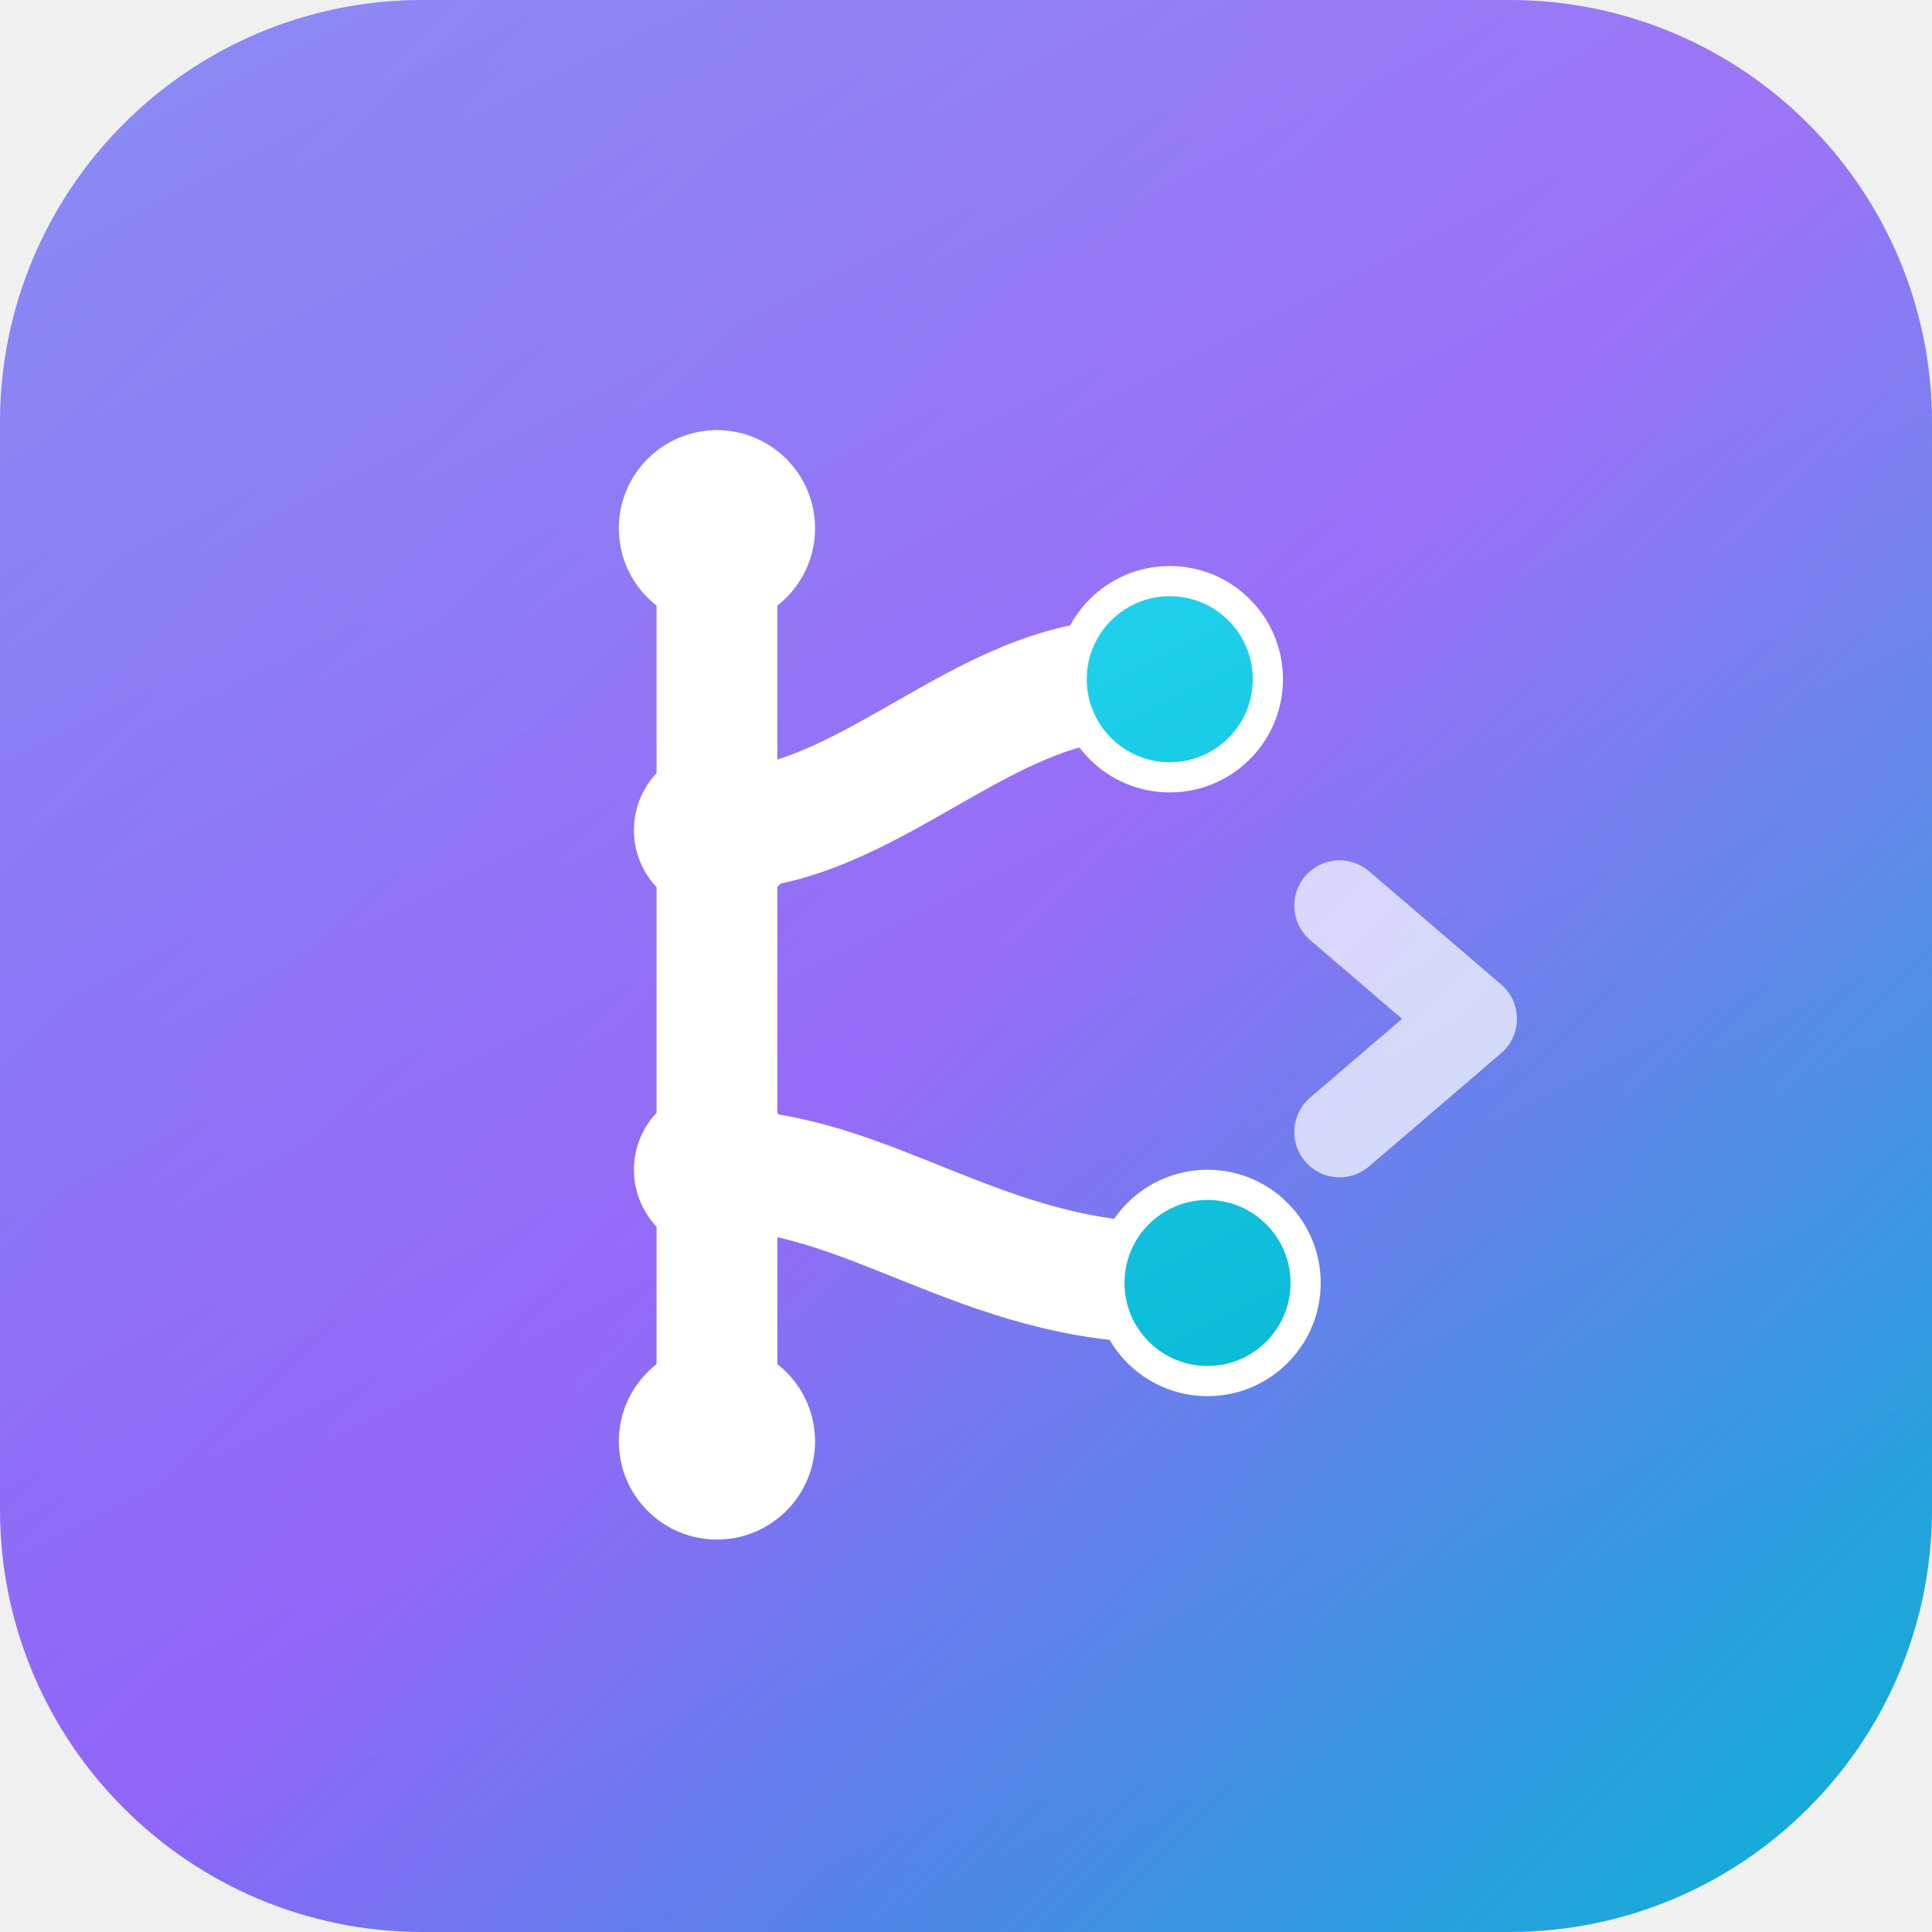
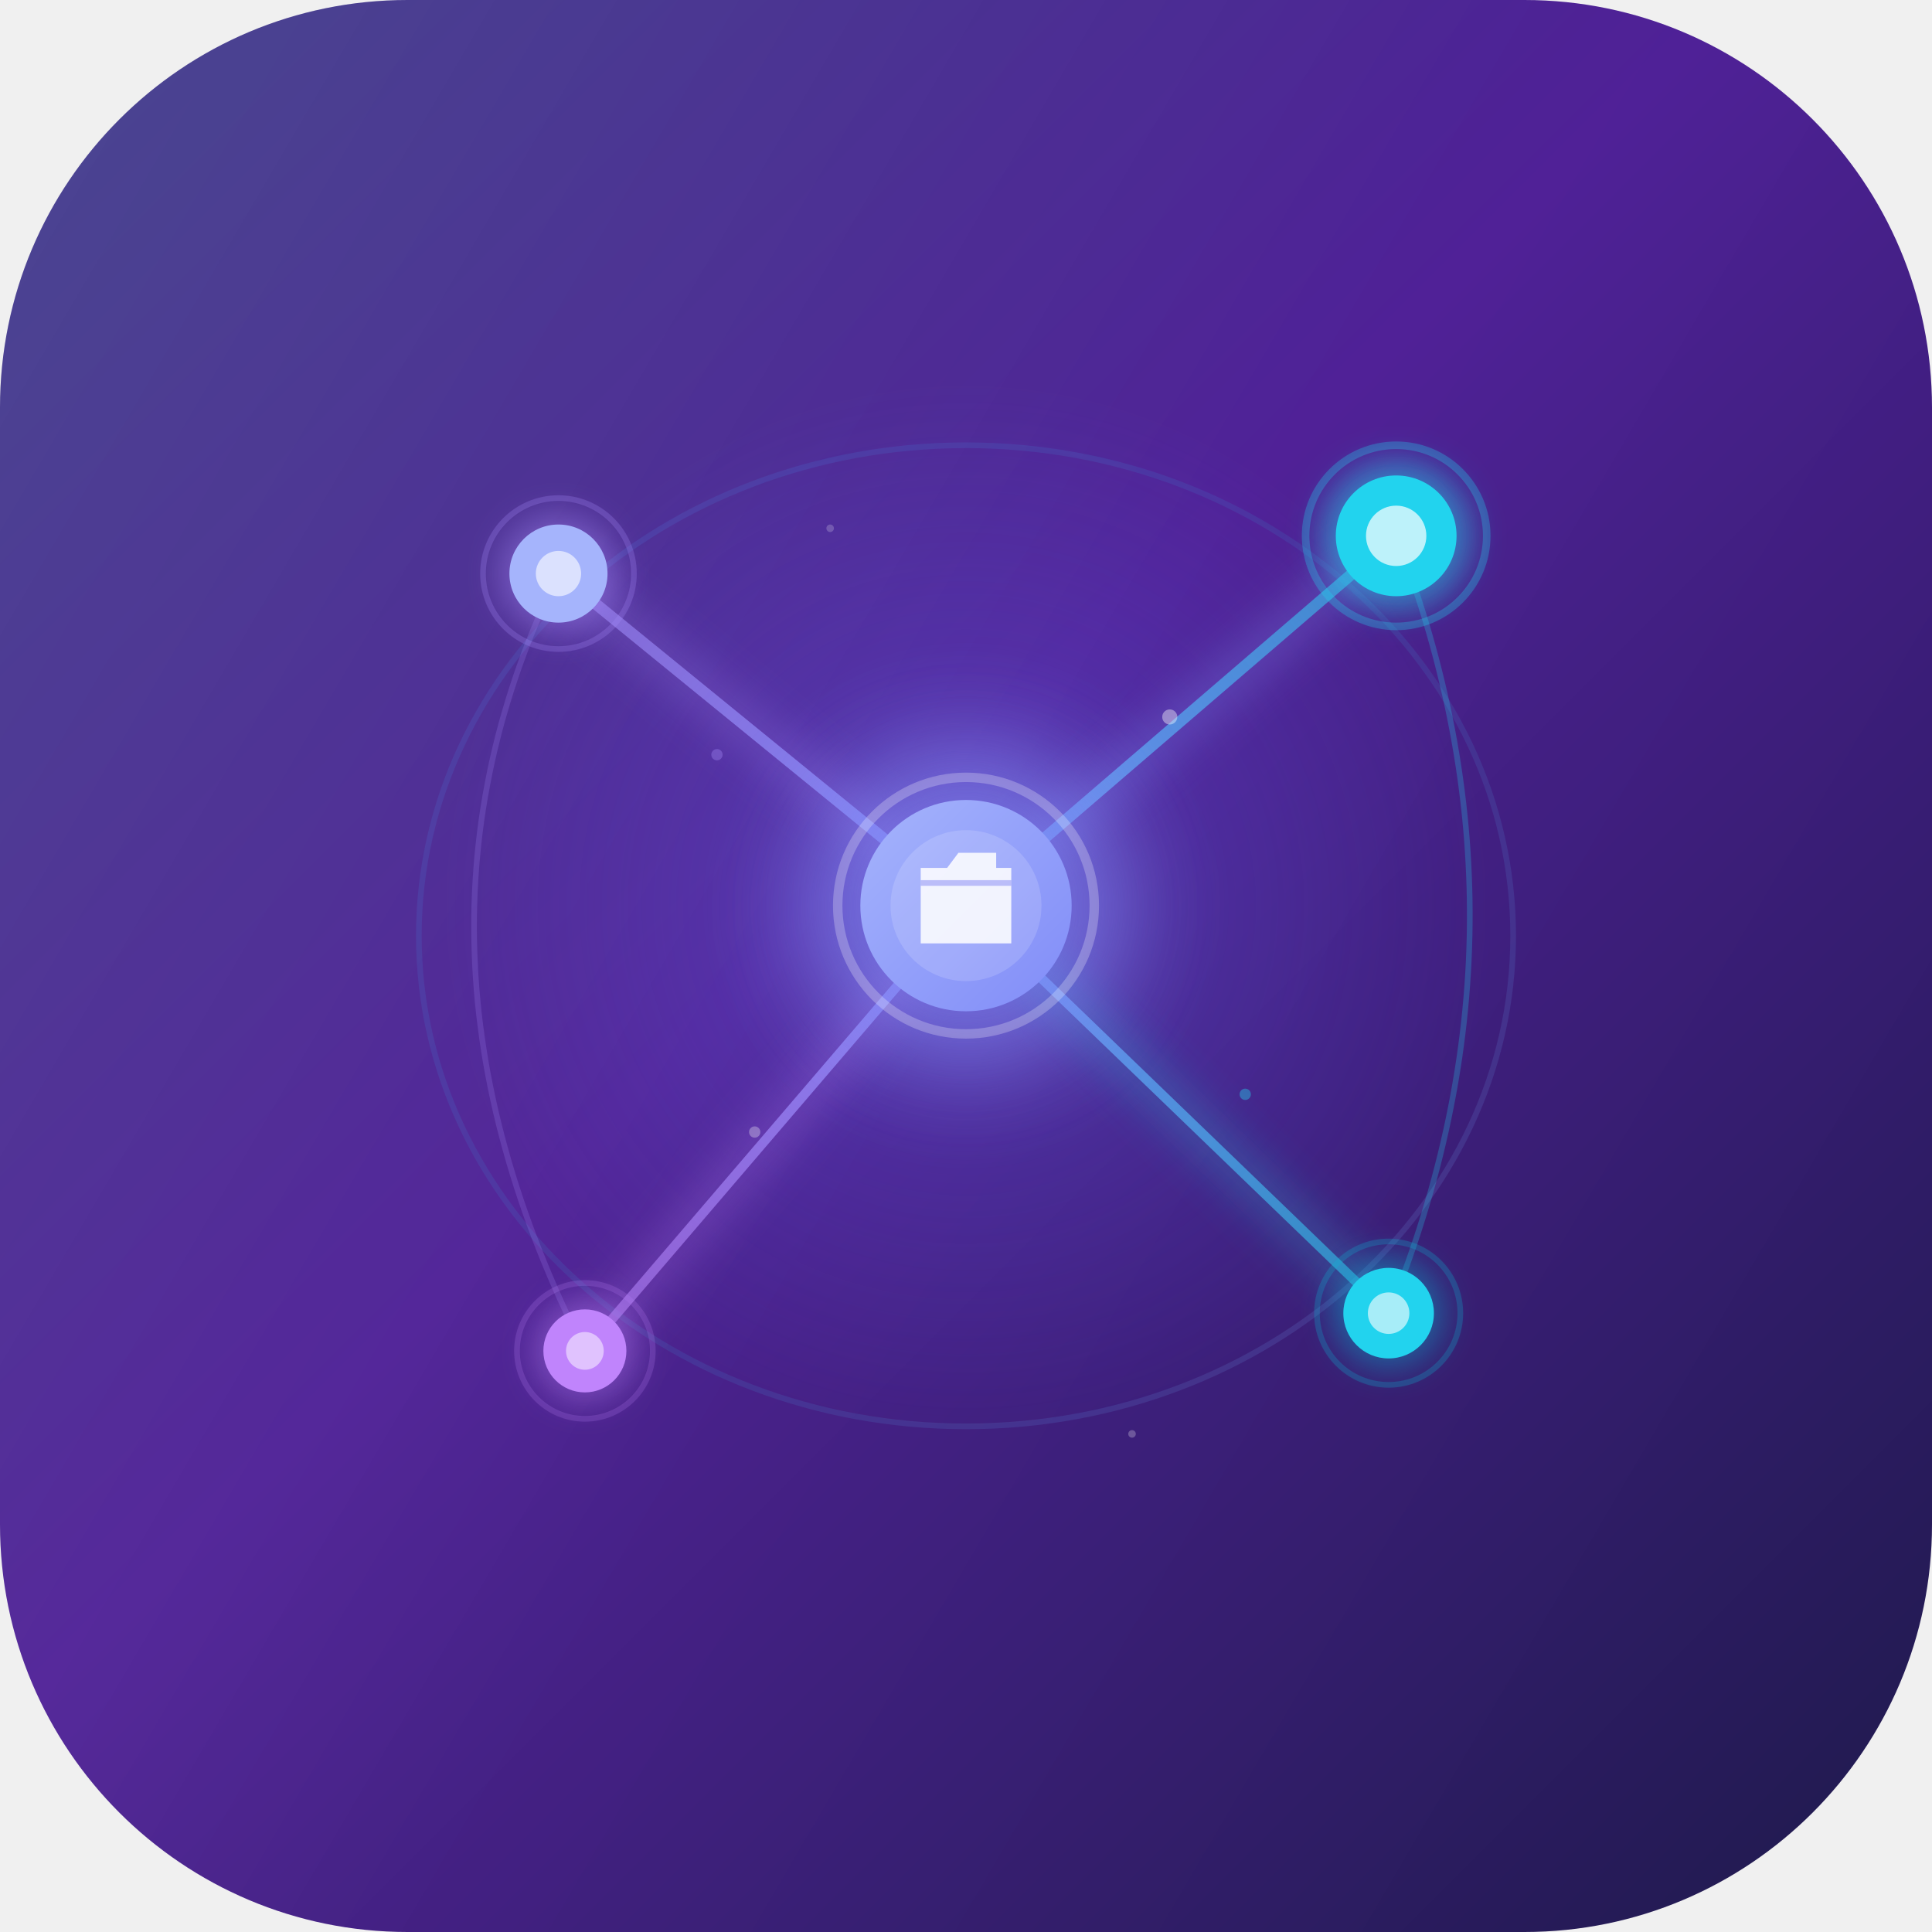
<svg xmlns="http://www.w3.org/2000/svg" viewBox="0 0 512 512" fill="none">
  <defs>
    <linearGradient id="bg" x1="0" y1="0" x2="512" y2="512" gradientUnits="userSpaceOnUse">
-       <stop offset="0%" stop-color="#6366f1" />
-       <stop offset="50%" stop-color="#8b5cf6" />
-       <stop offset="100%" stop-color="#06b6d4" />
+       <stop offset="0%" stop-color="#312e81" />
+       <stop offset="45%" stop-color="#4c1d95" />
+       <stop offset="100%" stop-color="#1e1b4b" />
    </linearGradient>
-     <linearGradient id="shine" x1="0" y1="0" x2="256" y2="512" gradientUnits="userSpaceOnUse">
-       <stop offset="0%" stop-color="#ffffff" stop-opacity="0.25" />
+     <linearGradient id="shine" x1="0" y1="0" x2="512" y2="300" gradientUnits="userSpaceOnUse">
+       <stop offset="0%" stop-color="#ffffff" stop-opacity="0.12" />
+       <stop offset="60%" stop-color="#ffffff" stop-opacity="0.02" />
      <stop offset="100%" stop-color="#ffffff" stop-opacity="0" />
    </linearGradient>
-     <linearGradient id="accent" x1="280" y1="140" x2="400" y2="380" gradientUnits="userSpaceOnUse">
+     <radialGradient id="glow" cx="256" cy="240" r="140" gradientUnits="userSpaceOnUse">
+       <stop offset="0%" stop-color="#818cf8" stop-opacity="0.4" />
+       <stop offset="50%" stop-color="#6366f1" stop-opacity="0.15" />
+       <stop offset="100%" stop-color="#6366f1" stop-opacity="0" />
+     </radialGradient>
+     <linearGradient id="cyan" x1="0" y1="0" x2="1" y2="1">
      <stop offset="0%" stop-color="#22d3ee" />
      <stop offset="100%" stop-color="#06b6d4" />
    </linearGradient>
+     <linearGradient id="indigo-node" x1="0" y1="0" x2="1" y2="1">
+       <stop offset="0%" stop-color="#a5b4fc" />
+       <stop offset="100%" stop-color="#818cf8" />
+     </linearGradient>
+     <linearGradient id="line-grad" x1="256" y1="240" x2="380" y2="140" gradientUnits="userSpaceOnUse">
+       <stop offset="0%" stop-color="#818cf8" stop-opacity="0.9" />
+       <stop offset="100%" stop-color="#22d3ee" stop-opacity="0.5" />
+     </linearGradient>
+     <linearGradient id="line-grad2" x1="256" y1="240" x2="140" y2="140" gradientUnits="userSpaceOnUse">
+       <stop offset="0%" stop-color="#818cf8" stop-opacity="0.9" />
+       <stop offset="100%" stop-color="#a78bfa" stop-opacity="0.5" />
+     </linearGradient>
+     <linearGradient id="line-grad3" x1="256" y1="240" x2="160" y2="370" gradientUnits="userSpaceOnUse">
+       <stop offset="0%" stop-color="#818cf8" stop-opacity="0.9" />
+       <stop offset="100%" stop-color="#c084fc" stop-opacity="0.5" />
+     </linearGradient>
+     <linearGradient id="line-grad4" x1="256" y1="240" x2="370" y2="360" gradientUnits="userSpaceOnUse">
+       <stop offset="0%" stop-color="#818cf8" stop-opacity="0.9" />
+       <stop offset="100%" stop-color="#22d3ee" stop-opacity="0.5" />
+     </linearGradient>
+     <linearGradient id="ring" x1="100" y1="100" x2="400" y2="400" gradientUnits="userSpaceOnUse">
+       <stop offset="0%" stop-color="#6366f1" stop-opacity="0.3" />
+       <stop offset="50%" stop-color="#22d3ee" stop-opacity="0.15" />
+       <stop offset="100%" stop-color="#a78bfa" stop-opacity="0.3" />
+     </linearGradient>
+     <filter id="soft-glow" x="-50%" y="-50%" width="200%" height="200%">
+       <feGaussianBlur in="SourceGraphic" stdDeviation="6" />
+     </filter>
+     <filter id="node-glow" x="-50%" y="-50%" width="200%" height="200%">
+       <feGaussianBlur in="SourceGraphic" stdDeviation="4" />
+     </filter>
+     <filter id="center-glow" x="-50%" y="-50%" width="200%" height="200%">
+       <feGaussianBlur in="SourceGraphic" stdDeviation="12" />
+     </filter>
  </defs>
-   <rect width="512" height="512" rx="112" fill="url(#bg)" />
-   <rect width="512" height="512" rx="112" fill="url(#shine)" />
-   <line x1="190" y1="130" x2="190" y2="382" stroke="white" stroke-width="32" stroke-linecap="round" />
-   <path d="M190 220 C230 220, 260 180, 300 180" stroke="white" stroke-width="32" stroke-linecap="round" fill="none" />
-   <path d="M190 310 C230 310, 260 340, 310 340" stroke="white" stroke-width="32" stroke-linecap="round" fill="none" />
-   <circle cx="190" cy="140" r="26" fill="white" />
-   <circle cx="190" cy="220" r="22" fill="white" />
-   <circle cx="190" cy="310" r="22" fill="white" />
-   <circle cx="190" cy="382" r="26" fill="white" />
-   <circle cx="310" cy="180" r="26" fill="url(#accent)" stroke="white" stroke-width="8" />
-   <circle cx="320" cy="340" r="26" fill="url(#accent)" stroke="white" stroke-width="8" />
-   <path d="M355 240 L390 270 L355 300" stroke="white" stroke-width="24" stroke-linecap="round" stroke-linejoin="round" fill="none" opacity="0.7" />
+   <rect width="512" height="512" rx="108" fill="url(#bg)" />
+   <rect width="512" height="512" rx="108" fill="url(#shine)" />
+   <circle cx="256" cy="240" r="140" fill="url(#glow)" />
+   <ellipse cx="256" cy="248" rx="145" ry="130" stroke="url(#ring)" stroke-width="1.5" fill="none" opacity="0.6" />
+   <line x1="256" y1="240" x2="370" y2="142" stroke="#818cf8" stroke-width="6" stroke-linecap="round" filter="url(#soft-glow)" opacity="0.5" />
+   <line x1="256" y1="240" x2="148" y2="152" stroke="#a78bfa" stroke-width="6" stroke-linecap="round" filter="url(#soft-glow)" opacity="0.4" />
+   <line x1="256" y1="240" x2="155" y2="358" stroke="#c084fc" stroke-width="6" stroke-linecap="round" filter="url(#soft-glow)" opacity="0.4" />
+   <line x1="256" y1="240" x2="368" y2="348" stroke="#22d3ee" stroke-width="6" stroke-linecap="round" filter="url(#soft-glow)" opacity="0.4" />
+   <line x1="256" y1="240" x2="370" y2="142" stroke="url(#line-grad)" stroke-width="3" stroke-linecap="round" />
+   <line x1="256" y1="240" x2="148" y2="152" stroke="url(#line-grad2)" stroke-width="3" stroke-linecap="round" />
+   <line x1="256" y1="240" x2="155" y2="358" stroke="url(#line-grad3)" stroke-width="2.5" stroke-linecap="round" />
+   <line x1="256" y1="240" x2="368" y2="348" stroke="url(#line-grad4)" stroke-width="2.5" stroke-linecap="round" />
+   <path d="M370 142 Q 410 245, 368 348" stroke="#22d3ee" stroke-width="1.5" fill="none" opacity="0.25" stroke-linecap="round" />
+   <path d="M148 152 Q 100 250, 155 358" stroke="#a78bfa" stroke-width="1.5" fill="none" opacity="0.2" stroke-linecap="round" />
+   <circle cx="370" cy="142" r="20" fill="#22d3ee" filter="url(#node-glow)" opacity="0.5" />
+   <circle cx="370" cy="142" r="24" fill="none" stroke="#22d3ee" stroke-width="2" opacity="0.3" />
+   <circle cx="370" cy="142" r="16" fill="#22d3ee" />
+   <circle cx="370" cy="142" r="8" fill="white" opacity="0.7" />
+   <circle cx="148" cy="152" r="16" fill="#a78bfa" filter="url(#node-glow)" opacity="0.4" />
+   <circle cx="148" cy="152" r="20" fill="none" stroke="#a78bfa" stroke-width="1.5" opacity="0.25" />
+   <circle cx="148" cy="152" r="13" fill="#a5b4fc" />
+   <circle cx="148" cy="152" r="6" fill="white" opacity="0.6" />
+   <circle cx="155" cy="358" r="14" fill="#c084fc" filter="url(#node-glow)" opacity="0.35" />
+   <circle cx="155" cy="358" r="18" fill="none" stroke="#c084fc" stroke-width="1.5" opacity="0.2" />
+   <circle cx="155" cy="358" r="11" fill="#c084fc" />
+   <circle cx="155" cy="358" r="5" fill="white" opacity="0.5" />
+   <circle cx="368" cy="348" r="15" fill="#06b6d4" filter="url(#node-glow)" opacity="0.4" />
+   <circle cx="368" cy="348" r="19" fill="none" stroke="#06b6d4" stroke-width="1.5" opacity="0.25" />
+   <circle cx="368" cy="348" r="12" fill="#22d3ee" />
+   <circle cx="368" cy="348" r="5.5" fill="white" opacity="0.6" />
+   <circle cx="256" cy="240" r="42" fill="#818cf8" filter="url(#center-glow)" opacity="0.6" />
+   <circle cx="256" cy="240" r="34" fill="none" stroke="white" stroke-width="2.5" opacity="0.25" />
+   <circle cx="256" cy="240" r="28" fill="url(#indigo-node)" />
+   <circle cx="256" cy="240" r="20" fill="white" opacity="0.15" />
+   <g transform="translate(256,240)" opacity="0.95">
+     <path d="M-12,-10 L-5,-10 L-2,-14 L8,-14 L8,-10 L12,-10 L12,10 L-12,10 Z" fill="white" opacity="0.9" />
+     <line x1="-12" y1="-6" x2="12" y2="-6" stroke="#6366f1" stroke-width="1.5" opacity="0.4" />
+   </g>
+   <circle cx="310" cy="190" r="2" fill="white" opacity="0.4" />
+   <circle cx="200" cy="300" r="1.5" fill="white" opacity="0.3" />
+   <circle cx="330" cy="290" r="1.5" fill="#22d3ee" opacity="0.4" />
+   <circle cx="190" cy="200" r="1.5" fill="#a78bfa" opacity="0.35" />
+   <circle cx="300" cy="380" r="1" fill="white" opacity="0.25" />
+   <circle cx="220" cy="140" r="1" fill="white" opacity="0.2" />
</svg>
